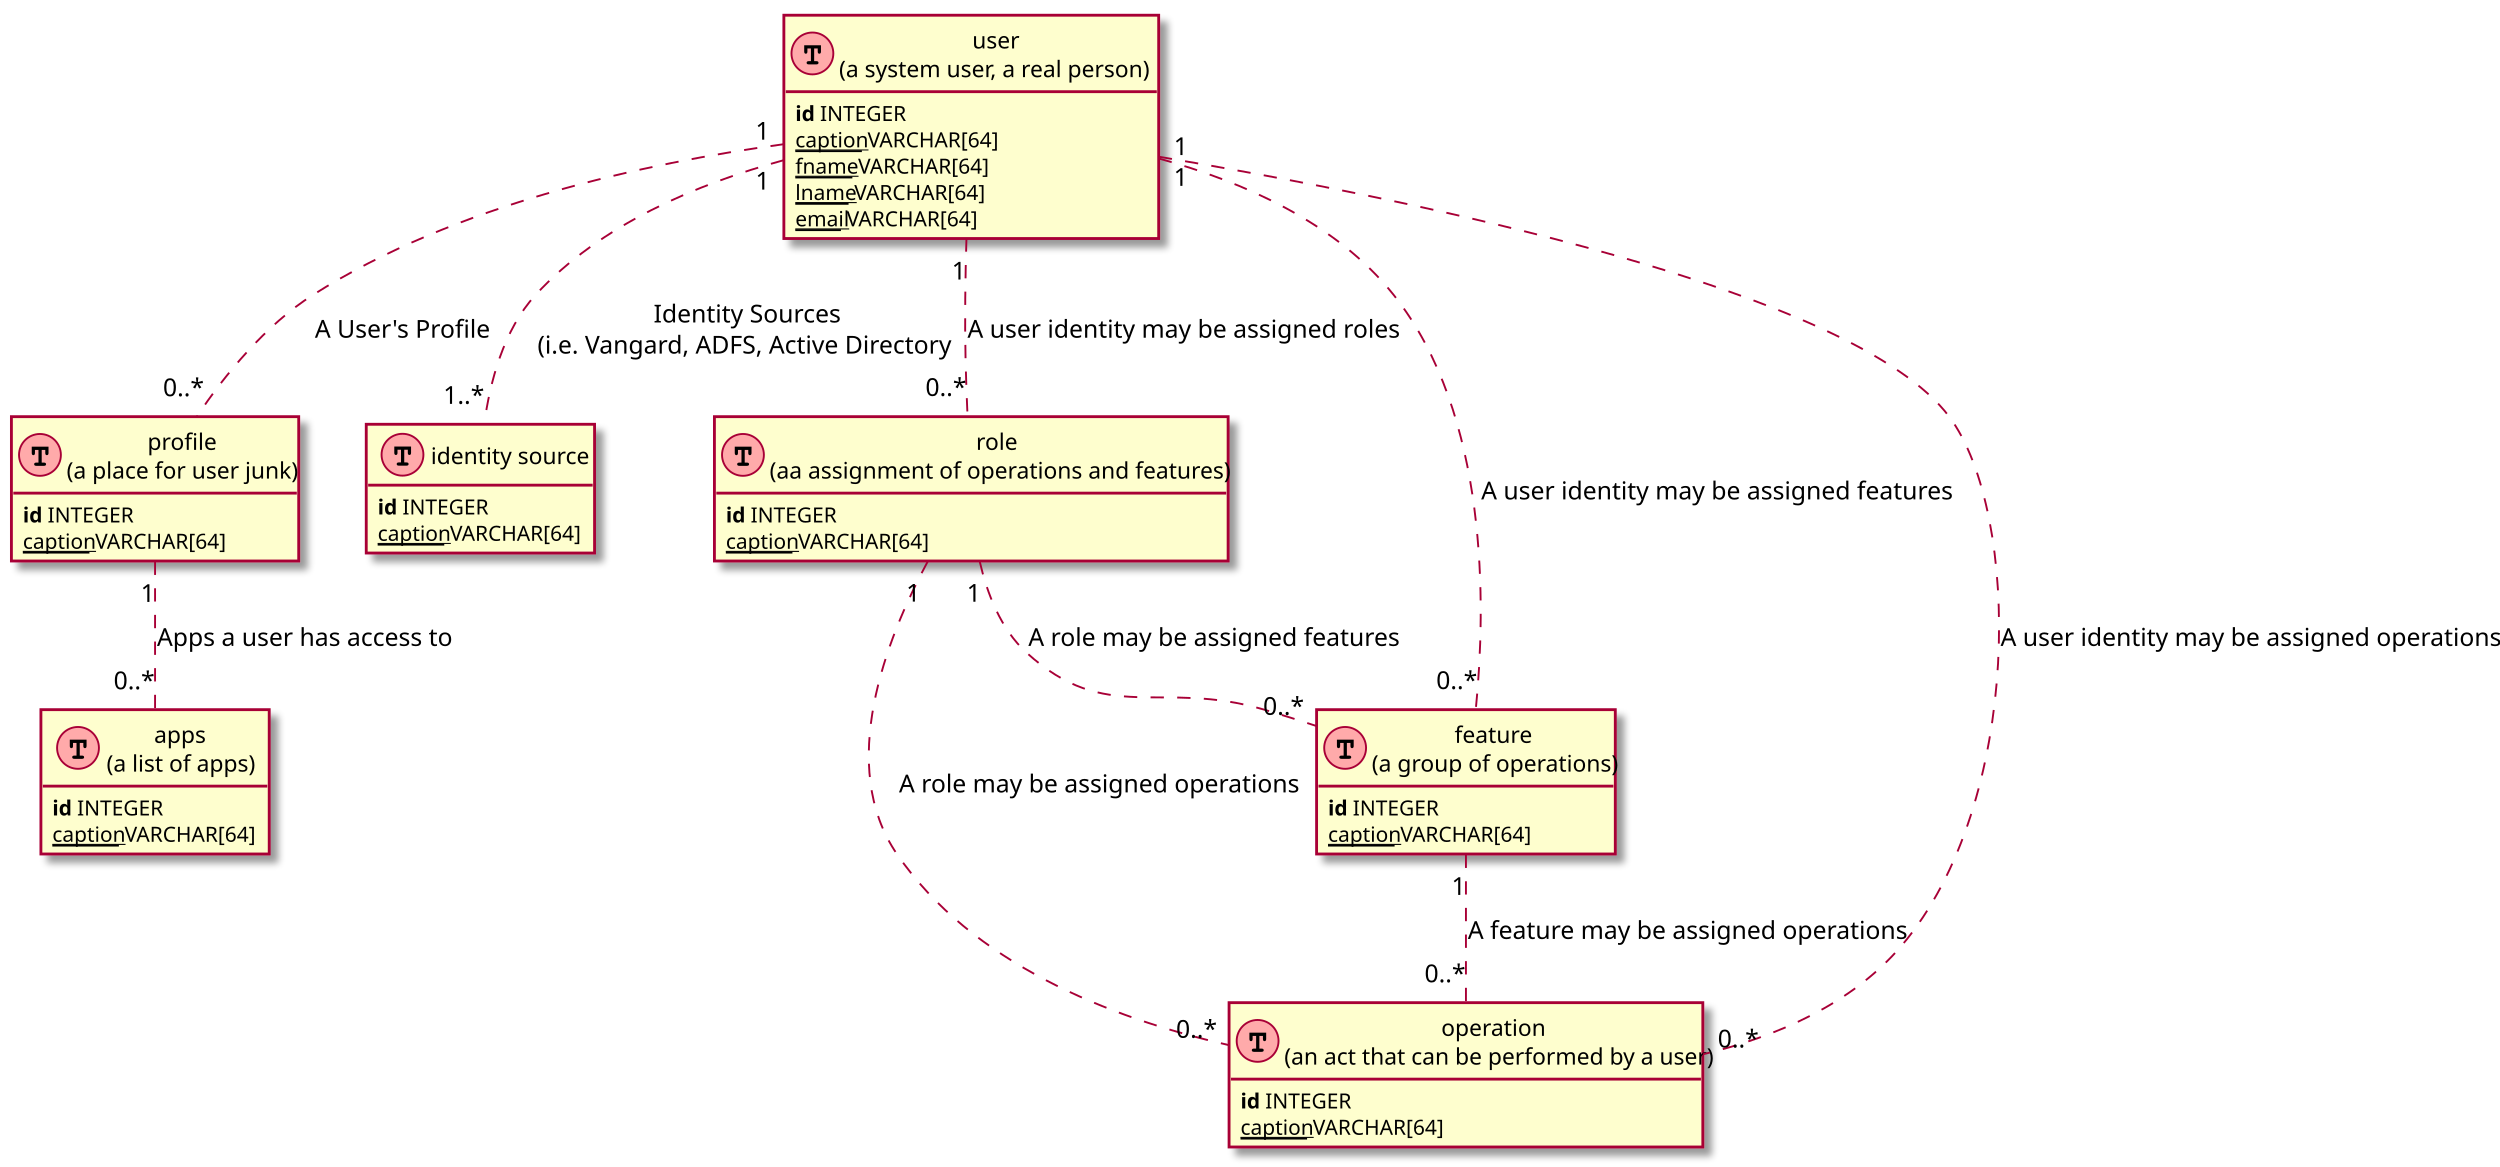
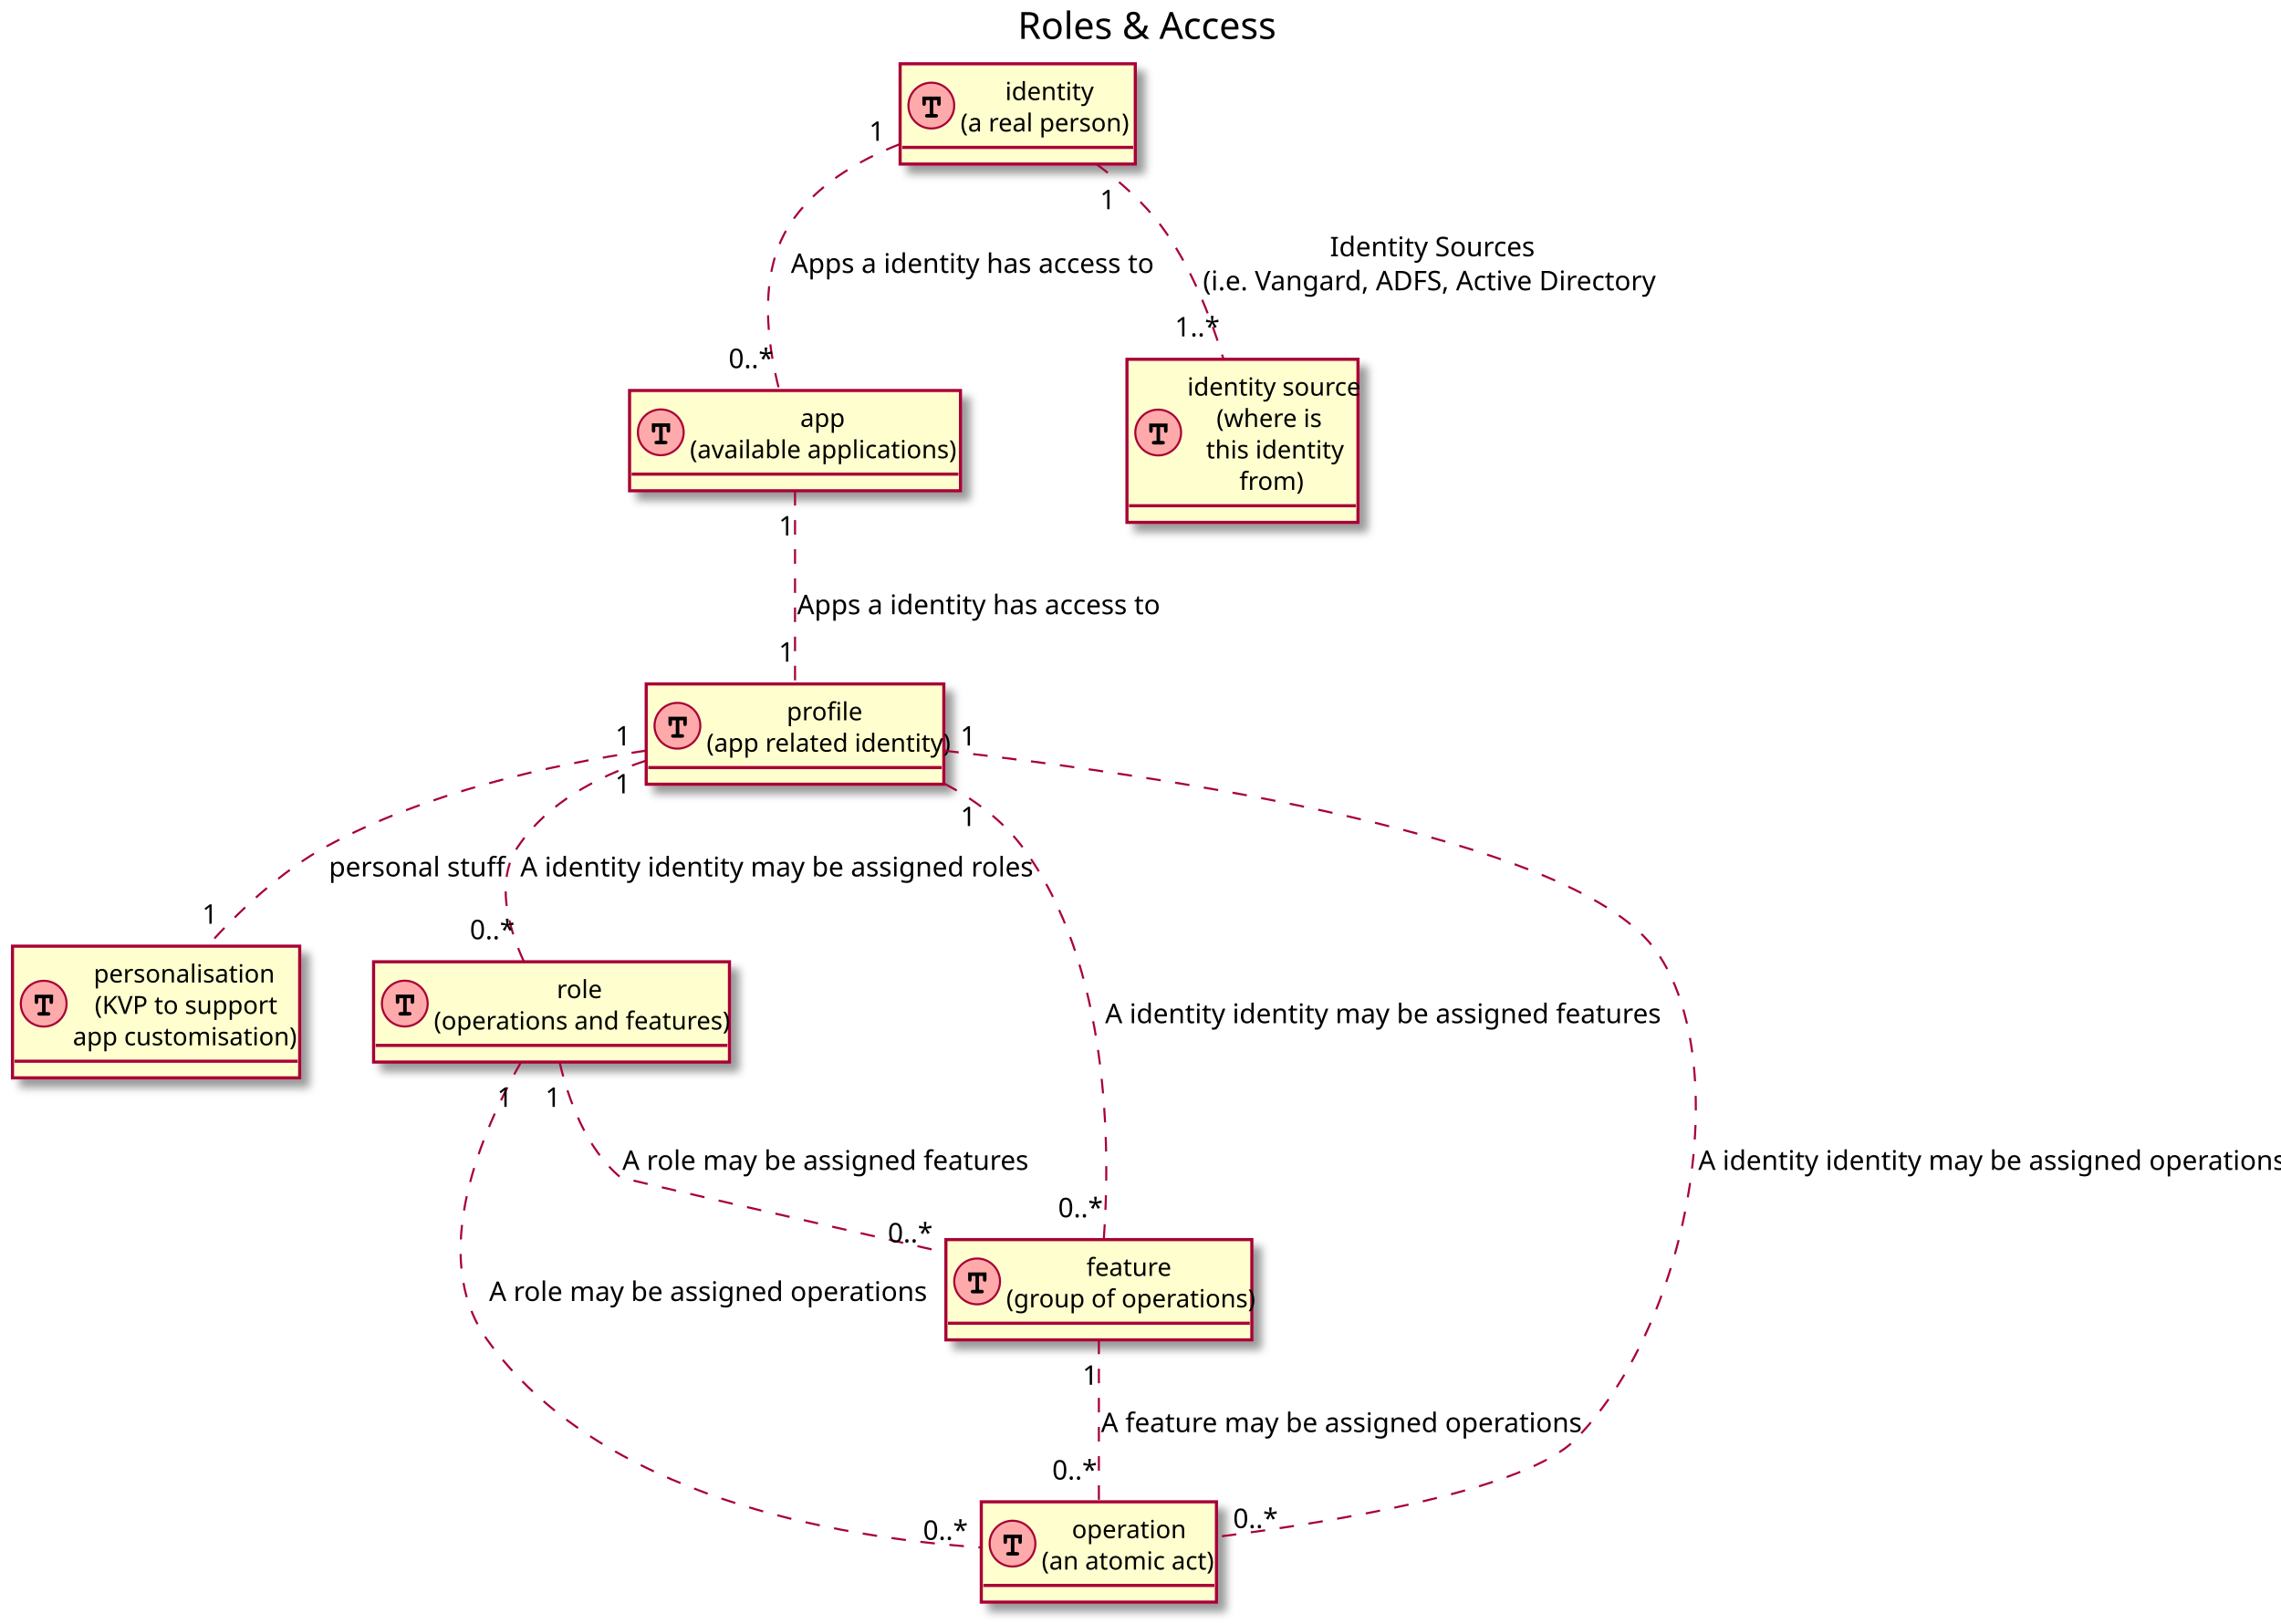
- <svg xmlns="http://www.w3.org/2000/svg" contentScriptType="application/ecmascript" contentStyleType="text/css" height="613px" preserveAspectRatio="none" style="width:1314px;height:613px;" version="1.1" viewBox="0 0 1314 613" width="1314px" zoomAndPan="magnify">
+ <svg xmlns="http://www.w3.org/2000/svg" contentScriptType="application/ecmascript" contentStyleType="text/css" height="780px" preserveAspectRatio="none" style="width:1096px;height:780px;" version="1.1" viewBox="0 0 1096 780" width="1096px" zoomAndPan="magnify">
  <defs>
-     <filter height="300%" id="f8181g8wan9su" width="300%" x="-1" y="-1">
+     <filter height="300%" id="fggbo2n33gu2f" width="300%" x="-1" y="-1">
      <feGaussianBlur result="blurOut" stdDeviation="2.0" />
      <feColorMatrix in="blurOut" result="blurOut2" type="matrix" values="0 0 0 0 0 0 0 0 0 0 0 0 0 0 0 0 0 0 .4 0" />
      <feOffset dx="4.0" dy="4.0" in="blurOut2" result="blurOut3" />
      <feBlend in="SourceGraphic" in2="blurOut3" mode="normal" />
    </filter>
  </defs>
  <g>
-     <rect fill="#FEFECE" filter="url(#f8181g8wan9su)" height="117.367" id="user" style="stroke: #A80036; stroke-width: 1.5;" width="197" x="412" y="8" />
-     <ellipse cx="427" cy="28.094" fill="#FFAAAA" rx="11" ry="11" style="stroke: #A80036; stroke-width: 1.0;" />
-     <path d="M427.922,25.484 L427.922,32.141 L429.078,32.141 Q429.688,32.141 429.945,32.375 Q430.203,32.609 430.203,33 Q430.203,33.375 429.945,33.609 Q429.688,33.844 429.078,33.844 L425.094,33.844 Q424.469,33.844 424.211,33.609 Q423.953,33.375 423.953,32.984 Q423.953,32.609 424.211,32.375 Q424.469,32.141 425.094,32.141 L426.219,32.141 L426.219,25.484 L424.375,25.484 L424.375,27.094 Q424.375,27.703 424.141,27.969 Q423.906,28.234 423.531,28.234 Q423.156,28.234 422.922,27.969 Q422.688,27.703 422.688,27.094 L422.688,23.781 L431.5,23.781 L431.5,27.094 Q431.5,27.703 431.258,27.969 Q431.016,28.234 430.641,28.234 Q430.266,28.234 430.031,27.969 Q429.797,27.703 429.797,27.094 L429.797,25.484 L427.922,25.484 Z " />
-     <text fill="#000000" font-family="sans-serif" font-size="12" lengthAdjust="spacingAndGlyphs" textLength="25" x="511" y="25.457">user</text>
-     <text fill="#000000" font-family="sans-serif" font-size="12" lengthAdjust="spacingAndGlyphs" textLength="165" x="441" y="40.551">(a system user, a real person)</text>
-     <line style="stroke: #A80036; stroke-width: 1.5;" x1="413" x2="608" y1="48.188" y2="48.188" />
-     <text fill="#000000" font-family="sans-serif" font-size="11" font-weight="bold" lengthAdjust="spacingAndGlyphs" textLength="10" x="418" y="63.606">id</text>
-     <text fill="#000000" font-family="sans-serif" font-size="11" lengthAdjust="spacingAndGlyphs" textLength="42" x="431" y="63.606">INTEGER</text>
-     <text fill="#000000" font-family="sans-serif" font-size="11" lengthAdjust="spacingAndGlyphs" text-decoration="underline" textLength="35" x="418" y="77.442">caption</text>
-     <line style="stroke: #000000; stroke-width: 1.0;" x1="418" x2="453" y1="79.442" y2="79.442" />
-     <text fill="#000000" font-family="sans-serif" font-size="11" lengthAdjust="spacingAndGlyphs" textLength="70" x="456" y="77.442">VARCHAR[64]</text>
-     <text fill="#000000" font-family="sans-serif" font-size="11" lengthAdjust="spacingAndGlyphs" text-decoration="underline" textLength="30" x="418" y="91.278">fname</text>
-     <line style="stroke: #000000; stroke-width: 1.0;" x1="418" x2="448" y1="93.278" y2="93.278" />
-     <text fill="#000000" font-family="sans-serif" font-size="11" lengthAdjust="spacingAndGlyphs" textLength="70" x="451" y="91.278">VARCHAR[64]</text>
-     <text fill="#000000" font-family="sans-serif" font-size="11" lengthAdjust="spacingAndGlyphs" text-decoration="underline" textLength="28" x="418" y="105.114">lname</text>
-     <line style="stroke: #000000; stroke-width: 1.0;" x1="418" x2="446" y1="107.114" y2="107.114" />
-     <text fill="#000000" font-family="sans-serif" font-size="11" lengthAdjust="spacingAndGlyphs" textLength="70" x="449" y="105.114">VARCHAR[64]</text>
-     <text fill="#000000" font-family="sans-serif" font-size="11" lengthAdjust="spacingAndGlyphs" text-decoration="underline" textLength="24" x="418" y="118.95">email</text>
-     <line style="stroke: #000000; stroke-width: 1.0;" x1="418" x2="442" y1="120.95" y2="120.95" />
-     <text fill="#000000" font-family="sans-serif" font-size="11" lengthAdjust="spacingAndGlyphs" textLength="70" x="445" y="118.95">VARCHAR[64]</text>
-     <rect fill="#FEFECE" filter="url(#f8181g8wan9su)" height="75.859" id="profile" style="stroke: #A80036; stroke-width: 1.5;" width="151" x="6" y="219" />
-     <ellipse cx="21" cy="239.094" fill="#FFAAAA" rx="11" ry="11" style="stroke: #A80036; stroke-width: 1.0;" />
-     <path d="M21.922,236.484 L21.922,243.141 L23.078,243.141 Q23.688,243.141 23.945,243.375 Q24.203,243.609 24.203,244 Q24.203,244.375 23.945,244.609 Q23.688,244.844 23.078,244.844 L19.094,244.844 Q18.469,244.844 18.211,244.609 Q17.953,244.375 17.953,243.984 Q17.953,243.609 18.211,243.375 Q18.469,243.141 19.094,243.141 L20.219,243.141 L20.219,236.484 L18.375,236.484 L18.375,238.094 Q18.375,238.703 18.141,238.969 Q17.906,239.234 17.531,239.234 Q17.156,239.234 16.922,238.969 Q16.688,238.703 16.688,238.094 L16.688,234.781 L25.5,234.781 L25.5,238.094 Q25.5,238.703 25.258,238.969 Q25.016,239.234 24.641,239.234 Q24.266,239.234 24.031,238.969 Q23.797,238.703 23.797,238.094 L23.797,236.484 L21.922,236.484 Z " />
-     <text fill="#000000" font-family="sans-serif" font-size="12" lengthAdjust="spacingAndGlyphs" textLength="34" x="77.5" y="236.457">profile</text>
-     <text fill="#000000" font-family="sans-serif" font-size="12" lengthAdjust="spacingAndGlyphs" textLength="119" x="35" y="251.551">(a place for user junk)</text>
-     <line style="stroke: #A80036; stroke-width: 1.5;" x1="7" x2="156" y1="259.188" y2="259.188" />
-     <text fill="#000000" font-family="sans-serif" font-size="11" font-weight="bold" lengthAdjust="spacingAndGlyphs" textLength="10" x="12" y="274.606">id</text>
-     <text fill="#000000" font-family="sans-serif" font-size="11" lengthAdjust="spacingAndGlyphs" textLength="42" x="25" y="274.606">INTEGER</text>
-     <text fill="#000000" font-family="sans-serif" font-size="11" lengthAdjust="spacingAndGlyphs" text-decoration="underline" textLength="35" x="12" y="288.442">caption</text>
-     <line style="stroke: #000000; stroke-width: 1.0;" x1="12" x2="47" y1="290.442" y2="290.442" />
-     <text fill="#000000" font-family="sans-serif" font-size="11" lengthAdjust="spacingAndGlyphs" textLength="70" x="50" y="288.442">VARCHAR[64]</text>
-     <rect fill="#FEFECE" filter="url(#f8181g8wan9su)" height="75.859" id="apps" style="stroke: #A80036; stroke-width: 1.5;" width="120" x="21.5" y="373" />
-     <ellipse cx="41" cy="393.094" fill="#FFAAAA" rx="11" ry="11" style="stroke: #A80036; stroke-width: 1.0;" />
-     <path d="M41.922,390.484 L41.922,397.141 L43.078,397.141 Q43.688,397.141 43.945,397.375 Q44.203,397.609 44.203,398 Q44.203,398.375 43.945,398.609 Q43.688,398.844 43.078,398.844 L39.094,398.844 Q38.469,398.844 38.211,398.609 Q37.953,398.375 37.953,397.984 Q37.953,397.609 38.211,397.375 Q38.469,397.141 39.094,397.141 L40.219,397.141 L40.219,390.484 L38.375,390.484 L38.375,392.094 Q38.375,392.703 38.141,392.969 Q37.906,393.234 37.531,393.234 Q37.156,393.234 36.922,392.969 Q36.688,392.703 36.688,392.094 L36.688,388.781 L45.5,388.781 L45.5,392.094 Q45.5,392.703 45.258,392.969 Q45.016,393.234 44.641,393.234 Q44.266,393.234 44.031,392.969 Q43.797,392.703 43.797,392.094 L43.797,390.484 L41.922,390.484 Z " />
-     <text fill="#000000" font-family="sans-serif" font-size="12" lengthAdjust="spacingAndGlyphs" textLength="28" x="81" y="390.457">apps</text>
-     <text fill="#000000" font-family="sans-serif" font-size="12" lengthAdjust="spacingAndGlyphs" textLength="78" x="56" y="405.551">(a list of apps)</text>
-     <line style="stroke: #A80036; stroke-width: 1.5;" x1="22.5" x2="140.5" y1="413.188" y2="413.188" />
-     <text fill="#000000" font-family="sans-serif" font-size="11" font-weight="bold" lengthAdjust="spacingAndGlyphs" textLength="10" x="27.5" y="428.606">id</text>
-     <text fill="#000000" font-family="sans-serif" font-size="11" lengthAdjust="spacingAndGlyphs" textLength="42" x="40.5" y="428.606">INTEGER</text>
-     <text fill="#000000" font-family="sans-serif" font-size="11" lengthAdjust="spacingAndGlyphs" text-decoration="underline" textLength="35" x="27.5" y="442.442">caption</text>
-     <line style="stroke: #000000; stroke-width: 1.0;" x1="27.5" x2="62.5" y1="444.442" y2="444.442" />
-     <text fill="#000000" font-family="sans-serif" font-size="11" lengthAdjust="spacingAndGlyphs" textLength="70" x="65.5" y="442.442">VARCHAR[64]</text>
-     <rect fill="#FEFECE" filter="url(#f8181g8wan9su)" height="67.672" id="id_source" style="stroke: #A80036; stroke-width: 1.5;" width="120" x="192.5" y="223" />
-     <ellipse cx="211.55" cy="239" fill="#FFAAAA" rx="11" ry="11" style="stroke: #A80036; stroke-width: 1.0;" />
-     <path d="M212.472,236.391 L212.472,243.047 L213.628,243.047 Q214.238,243.047 214.495,243.281 Q214.753,243.516 214.753,243.906 Q214.753,244.281 214.495,244.516 Q214.238,244.75 213.628,244.75 L209.644,244.75 Q209.019,244.75 208.761,244.516 Q208.503,244.281 208.503,243.891 Q208.503,243.516 208.761,243.281 Q209.019,243.047 209.644,243.047 L210.769,243.047 L210.769,236.391 L208.925,236.391 L208.925,238 Q208.925,238.609 208.691,238.875 Q208.456,239.141 208.081,239.141 Q207.706,239.141 207.472,238.875 Q207.238,238.609 207.238,238 L207.238,234.688 L216.05,234.688 L216.05,238 Q216.05,238.609 215.808,238.875 Q215.566,239.141 215.191,239.141 Q214.816,239.141 214.581,238.875 Q214.347,238.609 214.347,238 L214.347,236.391 L212.472,236.391 Z " />
-     <text fill="#000000" font-family="sans-serif" font-size="12" lengthAdjust="spacingAndGlyphs" textLength="79" x="226.45" y="243.91">identity source</text>
-     <line style="stroke: #A80036; stroke-width: 1.5;" x1="193.5" x2="311.5" y1="255" y2="255" />
-     <text fill="#000000" font-family="sans-serif" font-size="11" font-weight="bold" lengthAdjust="spacingAndGlyphs" textLength="10" x="198.5" y="270.419">id</text>
-     <text fill="#000000" font-family="sans-serif" font-size="11" lengthAdjust="spacingAndGlyphs" textLength="42" x="211.5" y="270.419">INTEGER</text>
-     <text fill="#000000" font-family="sans-serif" font-size="11" lengthAdjust="spacingAndGlyphs" text-decoration="underline" textLength="35" x="198.5" y="284.255">caption</text>
-     <line style="stroke: #000000; stroke-width: 1.0;" x1="198.5" x2="233.5" y1="286.255" y2="286.255" />
-     <text fill="#000000" font-family="sans-serif" font-size="11" lengthAdjust="spacingAndGlyphs" textLength="70" x="236.5" y="284.255">VARCHAR[64]</text>
-     <rect fill="#FEFECE" filter="url(#f8181g8wan9su)" height="75.859" id="role" style="stroke: #A80036; stroke-width: 1.5;" width="270" x="375.5" y="219" />
-     <ellipse cx="390.5" cy="239.094" fill="#FFAAAA" rx="11" ry="11" style="stroke: #A80036; stroke-width: 1.0;" />
-     <path d="M391.422,236.484 L391.422,243.141 L392.578,243.141 Q393.188,243.141 393.445,243.375 Q393.703,243.609 393.703,244 Q393.703,244.375 393.445,244.609 Q393.188,244.844 392.578,244.844 L388.594,244.844 Q387.969,244.844 387.711,244.609 Q387.453,244.375 387.453,243.984 Q387.453,243.609 387.711,243.375 Q387.969,243.141 388.594,243.141 L389.719,243.141 L389.719,236.484 L387.875,236.484 L387.875,238.094 Q387.875,238.703 387.641,238.969 Q387.406,239.234 387.031,239.234 Q386.656,239.234 386.422,238.969 Q386.188,238.703 386.188,238.094 L386.188,234.781 L395,234.781 L395,238.094 Q395,238.703 394.758,238.969 Q394.516,239.234 394.141,239.234 Q393.766,239.234 393.531,238.969 Q393.297,238.703 393.297,238.094 L393.297,236.484 L391.422,236.484 Z " />
-     <text fill="#000000" font-family="sans-serif" font-size="12" lengthAdjust="spacingAndGlyphs" textLength="21" x="513" y="236.457">role</text>
-     <text fill="#000000" font-family="sans-serif" font-size="12" lengthAdjust="spacingAndGlyphs" textLength="238" x="404.5" y="251.551">(aa assignment of operations and features)</text>
-     <line style="stroke: #A80036; stroke-width: 1.5;" x1="376.5" x2="644.5" y1="259.188" y2="259.188" />
-     <text fill="#000000" font-family="sans-serif" font-size="11" font-weight="bold" lengthAdjust="spacingAndGlyphs" textLength="10" x="381.5" y="274.606">id</text>
-     <text fill="#000000" font-family="sans-serif" font-size="11" lengthAdjust="spacingAndGlyphs" textLength="42" x="394.5" y="274.606">INTEGER</text>
-     <text fill="#000000" font-family="sans-serif" font-size="11" lengthAdjust="spacingAndGlyphs" text-decoration="underline" textLength="35" x="381.5" y="288.442">caption</text>
-     <line style="stroke: #000000; stroke-width: 1.0;" x1="381.5" x2="416.5" y1="290.442" y2="290.442" />
-     <text fill="#000000" font-family="sans-serif" font-size="11" lengthAdjust="spacingAndGlyphs" textLength="70" x="419.5" y="288.442">VARCHAR[64]</text>
-     <rect fill="#FEFECE" filter="url(#f8181g8wan9su)" height="75.859" id="feature" style="stroke: #A80036; stroke-width: 1.5;" width="157" x="692" y="373" />
-     <ellipse cx="707" cy="393.094" fill="#FFAAAA" rx="11" ry="11" style="stroke: #A80036; stroke-width: 1.0;" />
-     <path d="M707.922,390.484 L707.922,397.141 L709.078,397.141 Q709.688,397.141 709.945,397.375 Q710.203,397.609 710.203,398 Q710.203,398.375 709.945,398.609 Q709.688,398.844 709.078,398.844 L705.094,398.844 Q704.469,398.844 704.211,398.609 Q703.953,398.375 703.953,397.984 Q703.953,397.609 704.211,397.375 Q704.469,397.141 705.094,397.141 L706.219,397.141 L706.219,390.484 L704.375,390.484 L704.375,392.094 Q704.375,392.703 704.141,392.969 Q703.906,393.234 703.531,393.234 Q703.156,393.234 702.922,392.969 Q702.688,392.703 702.688,392.094 L702.688,388.781 L711.5,388.781 L711.5,392.094 Q711.5,392.703 711.258,392.969 Q711.016,393.234 710.641,393.234 Q710.266,393.234 710.031,392.969 Q709.797,392.703 709.797,392.094 L709.797,390.484 L707.922,390.484 Z " />
-     <text fill="#000000" font-family="sans-serif" font-size="12" lengthAdjust="spacingAndGlyphs" textLength="38" x="764.5" y="390.457">feature</text>
-     <text fill="#000000" font-family="sans-serif" font-size="12" lengthAdjust="spacingAndGlyphs" textLength="125" x="721" y="405.551">(a group of operations)</text>
-     <line style="stroke: #A80036; stroke-width: 1.5;" x1="693" x2="848" y1="413.188" y2="413.188" />
-     <text fill="#000000" font-family="sans-serif" font-size="11" font-weight="bold" lengthAdjust="spacingAndGlyphs" textLength="10" x="698" y="428.606">id</text>
-     <text fill="#000000" font-family="sans-serif" font-size="11" lengthAdjust="spacingAndGlyphs" textLength="42" x="711" y="428.606">INTEGER</text>
-     <text fill="#000000" font-family="sans-serif" font-size="11" lengthAdjust="spacingAndGlyphs" text-decoration="underline" textLength="35" x="698" y="442.442">caption</text>
-     <line style="stroke: #000000; stroke-width: 1.0;" x1="698" x2="733" y1="444.442" y2="444.442" />
-     <text fill="#000000" font-family="sans-serif" font-size="11" lengthAdjust="spacingAndGlyphs" textLength="70" x="736" y="442.442">VARCHAR[64]</text>
-     <rect fill="#FEFECE" filter="url(#f8181g8wan9su)" height="75.859" id="operation" style="stroke: #A80036; stroke-width: 1.5;" width="249" x="646" y="527" />
-     <ellipse cx="661" cy="547.094" fill="#FFAAAA" rx="11" ry="11" style="stroke: #A80036; stroke-width: 1.0;" />
-     <path d="M661.922,544.484 L661.922,551.141 L663.078,551.141 Q663.688,551.141 663.945,551.375 Q664.203,551.609 664.203,552 Q664.203,552.375 663.945,552.609 Q663.688,552.844 663.078,552.844 L659.094,552.844 Q658.469,552.844 658.211,552.609 Q657.953,552.375 657.953,551.984 Q657.953,551.609 658.211,551.375 Q658.469,551.141 659.094,551.141 L660.219,551.141 L660.219,544.484 L658.375,544.484 L658.375,546.094 Q658.375,546.703 658.141,546.969 Q657.906,547.234 657.531,547.234 Q657.156,547.234 656.922,546.969 Q656.688,546.703 656.688,546.094 L656.688,542.781 L665.5,542.781 L665.5,546.094 Q665.5,546.703 665.258,546.969 Q665.016,547.234 664.641,547.234 Q664.266,547.234 664.031,546.969 Q663.797,546.703 663.797,546.094 L663.797,544.484 L661.922,544.484 Z " />
-     <text fill="#000000" font-family="sans-serif" font-size="12" lengthAdjust="spacingAndGlyphs" textLength="52" x="757.5" y="544.457">operation</text>
-     <text fill="#000000" font-family="sans-serif" font-size="12" lengthAdjust="spacingAndGlyphs" textLength="217" x="675" y="559.551">(an act that can be performed by a user)</text>
-     <line style="stroke: #A80036; stroke-width: 1.5;" x1="647" x2="894" y1="567.188" y2="567.188" />
-     <text fill="#000000" font-family="sans-serif" font-size="11" font-weight="bold" lengthAdjust="spacingAndGlyphs" textLength="10" x="652" y="582.606">id</text>
-     <text fill="#000000" font-family="sans-serif" font-size="11" lengthAdjust="spacingAndGlyphs" textLength="42" x="665" y="582.606">INTEGER</text>
-     <text fill="#000000" font-family="sans-serif" font-size="11" lengthAdjust="spacingAndGlyphs" text-decoration="underline" textLength="35" x="652" y="596.442">caption</text>
-     <line style="stroke: #000000; stroke-width: 1.0;" x1="652" x2="687" y1="598.442" y2="598.442" />
-     <text fill="#000000" font-family="sans-serif" font-size="11" lengthAdjust="spacingAndGlyphs" textLength="70" x="690" y="596.442">VARCHAR[64]</text>
-     <path d="M411.887,75.8 C338.859,85.721 239.45,107.454 164.5,155 C139.394,170.926 118.248,197.001 103.584,218.667 " fill="none" id="user-profile" style="stroke: #A80036; stroke-width: 1.0; stroke-dasharray: 7.0,7.0;" />
-     <text fill="#000000" font-family="sans-serif" font-size="13" lengthAdjust="spacingAndGlyphs" textLength="89" x="165.5" y="177.495">A User's Profile</text>
-     <text fill="#000000" font-family="sans-serif" font-size="13" lengthAdjust="spacingAndGlyphs" textLength="7" x="397.069" y="73.394">1</text>
-     <text fill="#000000" font-family="sans-serif" font-size="13" lengthAdjust="spacingAndGlyphs" textLength="20" x="85.661" y="208.241">0..*</text>
-     <path d="M81.5,295.183 C81.5,318.826 81.5,349.318 81.5,372.937 " fill="none" id="profile-apps" style="stroke: #A80036; stroke-width: 1.0; stroke-dasharray: 7.0,7.0;" />
-     <text fill="#000000" font-family="sans-serif" font-size="13" lengthAdjust="spacingAndGlyphs" textLength="156" x="82.5" y="339.495">Apps a user has access to</text>
-     <text fill="#000000" font-family="sans-serif" font-size="13" lengthAdjust="spacingAndGlyphs" textLength="7" x="73.92" y="316.368">1</text>
-     <text fill="#000000" font-family="sans-serif" font-size="13" lengthAdjust="spacingAndGlyphs" textLength="20" x="59.719" y="362.271">0..*</text>
-     <path d="M411.929,84.195 C366.554,96.616 315.392,118.084 281.5,155 C264.597,173.411 257.48,201.042 254.516,222.752 " fill="none" id="user-id_source" style="stroke: #A80036; stroke-width: 1.0; stroke-dasharray: 7.0,7.0;" />
-     <text fill="#000000" font-family="sans-serif" font-size="13" lengthAdjust="spacingAndGlyphs" textLength="94" x="343.5" y="169.495">Identity Sources</text>
-     <text fill="#000000" font-family="sans-serif" font-size="13" lengthAdjust="spacingAndGlyphs" textLength="216" x="282.5" y="185.847">(i.e. Vangard, ADFS, Active Directory</text>
-     <text fill="#000000" font-family="sans-serif" font-size="13" lengthAdjust="spacingAndGlyphs" textLength="7" x="397.114" y="99.657">1</text>
-     <text fill="#000000" font-family="sans-serif" font-size="13" lengthAdjust="spacingAndGlyphs" textLength="20" x="232.994" y="212.258">1..*</text>
-     <path d="M507.963,125.285 C507.372,145.445 507.035,168.222 507.5,189 C507.716,198.662 508.108,209.101 508.538,218.799 " fill="none" id="user-role" style="stroke: #A80036; stroke-width: 1.0; stroke-dasharray: 7.0,7.0;" />
-     <text fill="#000000" font-family="sans-serif" font-size="13" lengthAdjust="spacingAndGlyphs" textLength="219" x="508.5" y="177.495">A user identity may be assigned roles</text>
-     <text fill="#000000" font-family="sans-serif" font-size="13" lengthAdjust="spacingAndGlyphs" textLength="7" x="500.227" y="146.919">1</text>
-     <text fill="#000000" font-family="sans-serif" font-size="13" lengthAdjust="spacingAndGlyphs" textLength="20" x="486.407" y="208.108">0..*</text>
-     <path d="M609.097,83.318 C653.376,95.52 702.339,117.058 732.5,155 C782.635,218.068 781.054,318.515 775.697,372.597 " fill="none" id="user-feature" style="stroke: #A80036; stroke-width: 1.0; stroke-dasharray: 7.0,7.0;" />
-     <text fill="#000000" font-family="sans-serif" font-size="13" lengthAdjust="spacingAndGlyphs" textLength="237" x="778.5" y="262.495">A user identity may be assigned features</text>
-     <text fill="#000000" font-family="sans-serif" font-size="13" lengthAdjust="spacingAndGlyphs" textLength="7" x="616.914" y="81.488">1</text>
-     <text fill="#000000" font-family="sans-serif" font-size="13" lengthAdjust="spacingAndGlyphs" textLength="20" x="754.871" y="362.159">0..*</text>
-     <path d="M609.062,82.37 C743.852,104.95 974.706,152.412 1024.5,219 C1062.37,269.638 1063.43,421.81 999.5,497 C973.338,527.769 933.887,544.819 895.064,554.138 " fill="none" id="user-operation" style="stroke: #A80036; stroke-width: 1.0; stroke-dasharray: 7.0,7.0;" />
-     <text fill="#000000" font-family="sans-serif" font-size="13" lengthAdjust="spacingAndGlyphs" textLength="251" x="1051.5" y="339.495">A user identity may be assigned operations</text>
-     <text fill="#000000" font-family="sans-serif" font-size="13" lengthAdjust="spacingAndGlyphs" textLength="7" x="616.876" y="97.692">1</text>
-     <text fill="#000000" font-family="sans-serif" font-size="13" lengthAdjust="spacingAndGlyphs" textLength="20" x="902.843" y="550.557">0..*</text>
-     <path d="M514.936,295.1 C518.797,311.905 526.013,330.716 539.5,343 C581.738,381.472 609.683,356.899 664.5,373 C673.383,375.609 682.619,378.524 691.771,381.541 " fill="none" id="role-feature" style="stroke: #A80036; stroke-width: 1.0; stroke-dasharray: 7.0,7.0;" />
-     <text fill="#000000" font-family="sans-serif" font-size="13" lengthAdjust="spacingAndGlyphs" textLength="187" x="540.5" y="339.495">A role may be assigned features</text>
-     <text fill="#000000" font-family="sans-serif" font-size="13" lengthAdjust="spacingAndGlyphs" textLength="7" x="508.091" y="316.271">1</text>
-     <text fill="#000000" font-family="sans-serif" font-size="13" lengthAdjust="spacingAndGlyphs" textLength="20" x="663.869" y="375.722">0..*</text>
-     <path d="M487.635,295.051 C465.535,336.128 439.694,402.689 471.5,449 C510.701,506.078 582.491,534.838 645.9,549.324 " fill="none" id="role-operation" style="stroke: #A80036; stroke-width: 1.0; stroke-dasharray: 7.0,7.0;" />
-     <text fill="#000000" font-family="sans-serif" font-size="13" lengthAdjust="spacingAndGlyphs" textLength="201" x="472.5" y="416.495">A role may be assigned operations</text>
-     <text fill="#000000" font-family="sans-serif" font-size="13" lengthAdjust="spacingAndGlyphs" textLength="7" x="476.268" y="316.214">1</text>
-     <text fill="#000000" font-family="sans-serif" font-size="13" lengthAdjust="spacingAndGlyphs" textLength="20" x="618.118" y="545.464">0..*</text>
-     <path d="M770.5,449.183 C770.5,472.826 770.5,503.318 770.5,526.937 " fill="none" id="feature-operation" style="stroke: #A80036; stroke-width: 1.0; stroke-dasharray: 7.0,7.0;" />
-     <text fill="#000000" font-family="sans-serif" font-size="13" lengthAdjust="spacingAndGlyphs" textLength="219" x="771.5" y="493.495">A feature may be assigned operations</text>
-     <text fill="#000000" font-family="sans-serif" font-size="13" lengthAdjust="spacingAndGlyphs" textLength="7" x="762.92" y="470.368">1</text>
-     <text fill="#000000" font-family="sans-serif" font-size="13" lengthAdjust="spacingAndGlyphs" textLength="20" x="748.719" y="516.271">0..*</text>
+     <text fill="#000000" font-family="sans-serif" font-size="18" lengthAdjust="spacingAndGlyphs" textLength="125" x="489" y="18.686">Roles &amp; Access</text>
+     <rect fill="#FEFECE" filter="url(#fggbo2n33gu2f)" height="48.188" id="identity" style="stroke: #A80036; stroke-width: 1.5;" width="113" x="432.5" y="30.641" />
+     <ellipse cx="447.5" cy="50.734" fill="#FFAAAA" rx="11" ry="11" style="stroke: #A80036; stroke-width: 1.0;" />
+     <path d="M448.422,48.125 L448.422,54.781 L449.578,54.781 Q450.188,54.781 450.445,55.016 Q450.703,55.25 450.703,55.641 Q450.703,56.016 450.445,56.25 Q450.188,56.484 449.578,56.484 L445.594,56.484 Q444.969,56.484 444.711,56.25 Q444.453,56.016 444.453,55.625 Q444.453,55.25 444.711,55.016 Q444.969,54.781 445.594,54.781 L446.719,54.781 L446.719,48.125 L444.875,48.125 L444.875,49.734 Q444.875,50.344 444.641,50.609 Q444.406,50.875 444.031,50.875 Q443.656,50.875 443.422,50.609 Q443.188,50.344 443.188,49.734 L443.188,46.422 L452,46.422 L452,49.734 Q452,50.344 451.758,50.609 Q451.516,50.875 451.141,50.875 Q450.766,50.875 450.531,50.609 Q450.297,50.344 450.297,49.734 L450.297,48.125 L448.422,48.125 Z " />
+     <text fill="#000000" font-family="sans-serif" font-size="12" lengthAdjust="spacingAndGlyphs" textLength="38" x="483" y="48.098">identity</text>
+     <text fill="#000000" font-family="sans-serif" font-size="12" lengthAdjust="spacingAndGlyphs" textLength="81" x="461.5" y="63.191">(a real person)</text>
+     <line style="stroke: #A80036; stroke-width: 1.5;" x1="433.5" x2="544.5" y1="70.828" y2="70.828" />
+     <rect fill="#FEFECE" filter="url(#fggbo2n33gu2f)" height="48.188" id="profile" style="stroke: #A80036; stroke-width: 1.5;" width="143" x="310.5" y="328.641" />
+     <ellipse cx="325.5" cy="348.734" fill="#FFAAAA" rx="11" ry="11" style="stroke: #A80036; stroke-width: 1.0;" />
+     <path d="M326.422,346.125 L326.422,352.781 L327.578,352.781 Q328.188,352.781 328.445,353.016 Q328.703,353.25 328.703,353.641 Q328.703,354.016 328.445,354.25 Q328.188,354.484 327.578,354.484 L323.594,354.484 Q322.969,354.484 322.711,354.25 Q322.453,354.016 322.453,353.625 Q322.453,353.25 322.711,353.016 Q322.969,352.781 323.594,352.781 L324.719,352.781 L324.719,346.125 L322.875,346.125 L322.875,347.734 Q322.875,348.344 322.641,348.609 Q322.406,348.875 322.031,348.875 Q321.656,348.875 321.422,348.609 Q321.188,348.344 321.188,347.734 L321.188,344.422 L330,344.422 L330,347.734 Q330,348.344 329.758,348.609 Q329.516,348.875 329.141,348.875 Q328.766,348.875 328.531,348.609 Q328.297,348.344 328.297,347.734 L328.297,346.125 L326.422,346.125 Z " />
+     <text fill="#000000" font-family="sans-serif" font-size="12" lengthAdjust="spacingAndGlyphs" textLength="34" x="378" y="346.098">profile</text>
+     <text fill="#000000" font-family="sans-serif" font-size="12" lengthAdjust="spacingAndGlyphs" textLength="111" x="339.5" y="361.191">(app related identity)</text>
+     <line style="stroke: #A80036; stroke-width: 1.5;" x1="311.5" x2="452.5" y1="368.828" y2="368.828" />
+     <rect fill="#FEFECE" filter="url(#fggbo2n33gu2f)" height="63.281" id="personalisation" style="stroke: #A80036; stroke-width: 1.5;" width="138" x="6" y="454.641" />
+     <ellipse cx="21" cy="482.281" fill="#FFAAAA" rx="11" ry="11" style="stroke: #A80036; stroke-width: 1.0;" />
+     <path d="M21.922,479.672 L21.922,486.328 L23.078,486.328 Q23.688,486.328 23.945,486.562 Q24.203,486.797 24.203,487.188 Q24.203,487.562 23.945,487.797 Q23.688,488.031 23.078,488.031 L19.094,488.031 Q18.469,488.031 18.211,487.797 Q17.953,487.562 17.953,487.172 Q17.953,486.797 18.211,486.562 Q18.469,486.328 19.094,486.328 L20.219,486.328 L20.219,479.672 L18.375,479.672 L18.375,481.281 Q18.375,481.891 18.141,482.156 Q17.906,482.422 17.531,482.422 Q17.156,482.422 16.922,482.156 Q16.688,481.891 16.688,481.281 L16.688,477.969 L25.5,477.969 L25.5,481.281 Q25.5,481.891 25.258,482.156 Q25.016,482.422 24.641,482.422 Q24.266,482.422 24.031,482.156 Q23.797,481.891 23.797,481.281 L23.797,479.672 L21.922,479.672 Z " />
+     <text fill="#000000" font-family="sans-serif" font-size="12" lengthAdjust="spacingAndGlyphs" textLength="86" x="45" y="472.098">personalisation</text>
+     <text fill="#000000" font-family="sans-serif" font-size="12" lengthAdjust="spacingAndGlyphs" textLength="85" x="45.5" y="487.191">(KVP to support</text>
+     <text fill="#000000" font-family="sans-serif" font-size="12" lengthAdjust="spacingAndGlyphs" textLength="106" x="35" y="502.285">app customisation)</text>
+     <line style="stroke: #A80036; stroke-width: 1.5;" x1="7" x2="143" y1="509.922" y2="509.922" />
+     <rect fill="#FEFECE" filter="url(#fggbo2n33gu2f)" height="48.188" id="app" style="stroke: #A80036; stroke-width: 1.5;" width="159" x="302.5" y="187.641" />
+     <ellipse cx="317.5" cy="207.734" fill="#FFAAAA" rx="11" ry="11" style="stroke: #A80036; stroke-width: 1.0;" />
+     <path d="M318.422,205.125 L318.422,211.781 L319.578,211.781 Q320.188,211.781 320.445,212.016 Q320.703,212.25 320.703,212.641 Q320.703,213.016 320.445,213.25 Q320.188,213.484 319.578,213.484 L315.594,213.484 Q314.969,213.484 314.711,213.25 Q314.453,213.016 314.453,212.625 Q314.453,212.25 314.711,212.016 Q314.969,211.781 315.594,211.781 L316.719,211.781 L316.719,205.125 L314.875,205.125 L314.875,206.734 Q314.875,207.344 314.641,207.609 Q314.406,207.875 314.031,207.875 Q313.656,207.875 313.422,207.609 Q313.188,207.344 313.188,206.734 L313.188,203.422 L322,203.422 L322,206.734 Q322,207.344 321.758,207.609 Q321.516,207.875 321.141,207.875 Q320.766,207.875 320.531,207.609 Q320.297,207.344 320.297,206.734 L320.297,205.125 L318.422,205.125 Z " />
+     <text fill="#000000" font-family="sans-serif" font-size="12" lengthAdjust="spacingAndGlyphs" textLength="21" x="384.5" y="205.098">app</text>
+     <text fill="#000000" font-family="sans-serif" font-size="12" lengthAdjust="spacingAndGlyphs" textLength="127" x="331.5" y="220.191">(available applications)</text>
+     <line style="stroke: #A80036; stroke-width: 1.5;" x1="303.5" x2="460.5" y1="227.828" y2="227.828" />
+     <rect fill="#FEFECE" filter="url(#fggbo2n33gu2f)" height="78.375" id="id_source" style="stroke: #A80036; stroke-width: 1.5;" width="111" x="541.5" y="172.641" />
+     <ellipse cx="556.5" cy="207.828" fill="#FFAAAA" rx="11" ry="11" style="stroke: #A80036; stroke-width: 1.0;" />
+     <path d="M557.422,205.219 L557.422,211.875 L558.578,211.875 Q559.188,211.875 559.445,212.109 Q559.703,212.344 559.703,212.734 Q559.703,213.109 559.445,213.344 Q559.188,213.578 558.578,213.578 L554.594,213.578 Q553.969,213.578 553.711,213.344 Q553.453,213.109 553.453,212.719 Q553.453,212.344 553.711,212.109 Q553.969,211.875 554.594,211.875 L555.719,211.875 L555.719,205.219 L553.875,205.219 L553.875,206.828 Q553.875,207.438 553.641,207.703 Q553.406,207.969 553.031,207.969 Q552.656,207.969 552.422,207.703 Q552.188,207.438 552.188,206.828 L552.188,203.516 L561,203.516 L561,206.828 Q561,207.438 560.758,207.703 Q560.516,207.969 560.141,207.969 Q559.766,207.969 559.531,207.703 Q559.297,207.438 559.297,206.828 L559.297,205.219 L557.422,205.219 Z " />
+     <text fill="#000000" font-family="sans-serif" font-size="12" lengthAdjust="spacingAndGlyphs" textLength="79" x="570.5" y="190.098">identity source</text>
+     <text fill="#000000" font-family="sans-serif" font-size="12" lengthAdjust="spacingAndGlyphs" textLength="51" x="584.5" y="205.191">(where is</text>
+     <text fill="#000000" font-family="sans-serif" font-size="12" lengthAdjust="spacingAndGlyphs" textLength="61" x="579.5" y="220.285">this identity</text>
+     <text fill="#000000" font-family="sans-serif" font-size="12" lengthAdjust="spacingAndGlyphs" textLength="29" x="595.5" y="235.379">from)</text>
+     <line style="stroke: #A80036; stroke-width: 1.5;" x1="542.5" x2="651.5" y1="243.016" y2="243.016" />
+     <rect fill="#FEFECE" filter="url(#fggbo2n33gu2f)" height="48.188" id="role" style="stroke: #A80036; stroke-width: 1.5;" width="171" x="179.5" y="462.141" />
+     <ellipse cx="194.5" cy="482.234" fill="#FFAAAA" rx="11" ry="11" style="stroke: #A80036; stroke-width: 1.0;" />
+     <path d="M195.422,479.625 L195.422,486.281 L196.578,486.281 Q197.188,486.281 197.445,486.516 Q197.703,486.75 197.703,487.141 Q197.703,487.516 197.445,487.75 Q197.188,487.984 196.578,487.984 L192.594,487.984 Q191.969,487.984 191.711,487.75 Q191.453,487.516 191.453,487.125 Q191.453,486.75 191.711,486.516 Q191.969,486.281 192.594,486.281 L193.719,486.281 L193.719,479.625 L191.875,479.625 L191.875,481.234 Q191.875,481.844 191.641,482.109 Q191.406,482.375 191.031,482.375 Q190.656,482.375 190.422,482.109 Q190.188,481.844 190.188,481.234 L190.188,477.922 L199,477.922 L199,481.234 Q199,481.844 198.758,482.109 Q198.516,482.375 198.141,482.375 Q197.766,482.375 197.531,482.109 Q197.297,481.844 197.297,481.234 L197.297,479.625 L195.422,479.625 Z " />
+     <text fill="#000000" font-family="sans-serif" font-size="12" lengthAdjust="spacingAndGlyphs" textLength="21" x="267.5" y="479.598">role</text>
+     <text fill="#000000" font-family="sans-serif" font-size="12" lengthAdjust="spacingAndGlyphs" textLength="139" x="208.5" y="494.691">(operations and features)</text>
+     <line style="stroke: #A80036; stroke-width: 1.5;" x1="180.5" x2="349.5" y1="502.328" y2="502.328" />
+     <rect fill="#FEFECE" filter="url(#fggbo2n33gu2f)" height="48.188" id="feature" style="stroke: #A80036; stroke-width: 1.5;" width="147" x="454.5" y="595.641" />
+     <ellipse cx="469.5" cy="615.734" fill="#FFAAAA" rx="11" ry="11" style="stroke: #A80036; stroke-width: 1.0;" />
+     <path d="M470.422,613.125 L470.422,619.781 L471.578,619.781 Q472.188,619.781 472.445,620.016 Q472.703,620.25 472.703,620.641 Q472.703,621.016 472.445,621.25 Q472.188,621.484 471.578,621.484 L467.594,621.484 Q466.969,621.484 466.711,621.25 Q466.453,621.016 466.453,620.625 Q466.453,620.25 466.711,620.016 Q466.969,619.781 467.594,619.781 L468.719,619.781 L468.719,613.125 L466.875,613.125 L466.875,614.734 Q466.875,615.344 466.641,615.609 Q466.406,615.875 466.031,615.875 Q465.656,615.875 465.422,615.609 Q465.188,615.344 465.188,614.734 L465.188,611.422 L474,611.422 L474,614.734 Q474,615.344 473.758,615.609 Q473.516,615.875 473.141,615.875 Q472.766,615.875 472.531,615.609 Q472.297,615.344 472.297,614.734 L472.297,613.125 L470.422,613.125 Z " />
+     <text fill="#000000" font-family="sans-serif" font-size="12" lengthAdjust="spacingAndGlyphs" textLength="38" x="522" y="613.098">feature</text>
+     <text fill="#000000" font-family="sans-serif" font-size="12" lengthAdjust="spacingAndGlyphs" textLength="115" x="483.5" y="628.191">(group of operations)</text>
+     <line style="stroke: #A80036; stroke-width: 1.5;" x1="455.5" x2="600.5" y1="635.828" y2="635.828" />
+     <rect fill="#FEFECE" filter="url(#fggbo2n33gu2f)" height="48.188" id="operation" style="stroke: #A80036; stroke-width: 1.5;" width="113" x="471.5" y="721.641" />
+     <ellipse cx="486.5" cy="741.734" fill="#FFAAAA" rx="11" ry="11" style="stroke: #A80036; stroke-width: 1.0;" />
+     <path d="M487.422,739.125 L487.422,745.781 L488.578,745.781 Q489.188,745.781 489.445,746.016 Q489.703,746.25 489.703,746.641 Q489.703,747.016 489.445,747.25 Q489.188,747.484 488.578,747.484 L484.594,747.484 Q483.969,747.484 483.711,747.25 Q483.453,747.016 483.453,746.625 Q483.453,746.25 483.711,746.016 Q483.969,745.781 484.594,745.781 L485.719,745.781 L485.719,739.125 L483.875,739.125 L483.875,740.734 Q483.875,741.344 483.641,741.609 Q483.406,741.875 483.031,741.875 Q482.656,741.875 482.422,741.609 Q482.188,741.344 482.188,740.734 L482.188,737.422 L491,737.422 L491,740.734 Q491,741.344 490.758,741.609 Q490.516,741.875 490.141,741.875 Q489.766,741.875 489.531,741.609 Q489.297,741.344 489.297,740.734 L489.297,739.125 L487.422,739.125 Z " />
+     <text fill="#000000" font-family="sans-serif" font-size="12" lengthAdjust="spacingAndGlyphs" textLength="52" x="515" y="739.098">operation</text>
+     <text fill="#000000" font-family="sans-serif" font-size="12" lengthAdjust="spacingAndGlyphs" textLength="81" x="500.5" y="754.191">(an atomic act)</text>
+     <line style="stroke: #A80036; stroke-width: 1.5;" x1="472.5" x2="583.5" y1="761.828" y2="761.828" />
+     <path d="M432.271,69.308 C411.867,77.257 390.953,89.614 379,108.641 C364.204,132.193 368.685,165.221 374.363,187.243 " fill="none" id="identity-app" style="stroke: #A80036; stroke-width: 1.0; stroke-dasharray: 7.0,7.0;" />
+     <text fill="#000000" font-family="sans-serif" font-size="13" lengthAdjust="spacingAndGlyphs" textLength="173" x="380" y="131.136">Apps a identity has access to</text>
+     <text fill="#000000" font-family="sans-serif" font-size="13" lengthAdjust="spacingAndGlyphs" textLength="7" x="417.554" y="67.668">1</text>
+     <text fill="#000000" font-family="sans-serif" font-size="13" lengthAdjust="spacingAndGlyphs" textLength="20" x="350.064" y="176.861">0..*</text>
+     <path d="M526.729,78.774 C537.958,87.087 549.515,97.256 558,108.641 C572.049,127.49 581.638,152.01 587.792,172.285 " fill="none" id="identity-id_source" style="stroke: #A80036; stroke-width: 1.0; stroke-dasharray: 7.0,7.0;" />
+     <text fill="#000000" font-family="sans-serif" font-size="13" lengthAdjust="spacingAndGlyphs" textLength="94" x="639" y="123.136">Identity Sources</text>
+     <text fill="#000000" font-family="sans-serif" font-size="13" lengthAdjust="spacingAndGlyphs" textLength="216" x="578" y="139.487">(i.e. Vangard, ADFS, Active Directory</text>
+     <text fill="#000000" font-family="sans-serif" font-size="13" lengthAdjust="spacingAndGlyphs" textLength="7" x="528.5" y="100.524">1</text>
+     <text fill="#000000" font-family="sans-serif" font-size="13" lengthAdjust="spacingAndGlyphs" textLength="20" x="564.491" y="161.638">1..*</text>
+     <path d="M382,235.906 C382,261.565 382,302.611 382,328.3 " fill="none" id="app-profile" style="stroke: #A80036; stroke-width: 1.0; stroke-dasharray: 7.0,7.0;" />
+     <text fill="#000000" font-family="sans-serif" font-size="13" lengthAdjust="spacingAndGlyphs" textLength="173" x="383" y="295.136">Apps a identity has access to</text>
+     <text fill="#000000" font-family="sans-serif" font-size="13" lengthAdjust="spacingAndGlyphs" textLength="7" x="374.147" y="257.285">1</text>
+     <text fill="#000000" font-family="sans-serif" font-size="13" lengthAdjust="spacingAndGlyphs" textLength="7" x="374.147" y="317.932">1</text>
+     <path d="M310.265,365.549 C286.762,373.229 263.088,385.862 249,406.641 C237.917,422.988 244.052,445.353 251.714,462.03 " fill="none" id="profile-role" style="stroke: #A80036; stroke-width: 1.0; stroke-dasharray: 7.0,7.0;" />
+     <text fill="#000000" font-family="sans-serif" font-size="13" lengthAdjust="spacingAndGlyphs" textLength="236" x="250" y="421.136">A identity identity may be assigned roles</text>
+     <text fill="#000000" font-family="sans-serif" font-size="13" lengthAdjust="spacingAndGlyphs" textLength="7" x="295.506" y="381.208">1</text>
+     <text fill="#000000" font-family="sans-serif" font-size="13" lengthAdjust="spacingAndGlyphs" textLength="20" x="225.747" y="451.317">0..*</text>
+     <path d="M453.615,376.455 C467.864,384.006 481.379,393.867 491,406.641 C533.931,463.644 533.397,553.599 530.358,595.604 " fill="none" id="profile-feature" style="stroke: #A80036; stroke-width: 1.0; stroke-dasharray: 7.0,7.0;" />
+     <text fill="#000000" font-family="sans-serif" font-size="13" lengthAdjust="spacingAndGlyphs" textLength="254" x="531" y="491.636">A identity identity may be assigned features</text>
+     <text fill="#000000" font-family="sans-serif" font-size="13" lengthAdjust="spacingAndGlyphs" textLength="7" x="461.515" y="396.927">1</text>
+     <text fill="#000000" font-family="sans-serif" font-size="13" lengthAdjust="spacingAndGlyphs" textLength="20" x="508.4" y="584.91">0..*</text>
+     <path d="M453.689,360.712 C560.273,372.871 752.465,401.695 794,454.641 C833.727,505.283 814.018,633.592 757,691.641 C733.337,715.731 644.561,730.824 584.75,738.485 " fill="none" id="profile-operation" style="stroke: #A80036; stroke-width: 1.0; stroke-dasharray: 7.0,7.0;" />
+     <text fill="#000000" font-family="sans-serif" font-size="13" lengthAdjust="spacingAndGlyphs" textLength="268" x="816" y="562.136">A identity identity may be assigned operations</text>
+     <text fill="#000000" font-family="sans-serif" font-size="13" lengthAdjust="spacingAndGlyphs" textLength="7" x="461.443" y="358.223">1</text>
+     <text fill="#000000" font-family="sans-serif" font-size="13" lengthAdjust="spacingAndGlyphs" textLength="20" x="592.468" y="734.237">0..*</text>
+     <path d="M310.373,360.68 C264.356,367.512 204.523,380.835 157,406.641 C135.005,418.585 114.652,437.998 99.725,454.529 " fill="none" id="profile-personalisation" style="stroke: #A80036; stroke-width: 1.0; stroke-dasharray: 7.0,7.0;" />
+     <text fill="#000000" font-family="sans-serif" font-size="13" lengthAdjust="spacingAndGlyphs" textLength="77" x="158" y="421.136">personal stuff</text>
+     <text fill="#000000" font-family="sans-serif" font-size="13" lengthAdjust="spacingAndGlyphs" textLength="7" x="295.625" y="358.187">1</text>
+     <text fill="#000000" font-family="sans-serif" font-size="13" lengthAdjust="spacingAndGlyphs" textLength="7" x="97.103" y="443.861">1</text>
+     <path d="M268.896,510.467 C273.075,528.164 281.487,551.742 298,565.641 C298.779,566.297 387.314,586.583 454.296,601.862 " fill="none" id="role-feature" style="stroke: #A80036; stroke-width: 1.0; stroke-dasharray: 7.0,7.0;" />
+     <text fill="#000000" font-family="sans-serif" font-size="13" lengthAdjust="spacingAndGlyphs" textLength="187" x="299" y="562.136">A role may be assigned features</text>
+     <text fill="#000000" font-family="sans-serif" font-size="13" lengthAdjust="spacingAndGlyphs" textLength="7" x="261.993" y="531.861">1</text>
+     <text fill="#000000" font-family="sans-serif" font-size="13" lengthAdjust="spacingAndGlyphs" textLength="20" x="426.579" y="596.988">0..*</text>
+     <path d="M250.455,510.147 C231.828,542.852 205.195,603.288 234,643.641 C287.932,719.194 402.109,738.816 471.231,743.558 " fill="none" id="role-operation" style="stroke: #A80036; stroke-width: 1.0; stroke-dasharray: 7.0,7.0;" />
+     <text fill="#000000" font-family="sans-serif" font-size="13" lengthAdjust="spacingAndGlyphs" textLength="201" x="235" y="625.136">A role may be assigned operations</text>
+     <text fill="#000000" font-family="sans-serif" font-size="13" lengthAdjust="spacingAndGlyphs" textLength="7" x="238.831" y="531.864">1</text>
+     <text fill="#000000" font-family="sans-serif" font-size="13" lengthAdjust="spacingAndGlyphs" textLength="20" x="443.511" y="739.896">0..*</text>
+     <path d="M528,643.674 C528,665.806 528,699.079 528,721.31 " fill="none" id="feature-operation" style="stroke: #A80036; stroke-width: 1.0; stroke-dasharray: 7.0,7.0;" />
+     <text fill="#000000" font-family="sans-serif" font-size="13" lengthAdjust="spacingAndGlyphs" textLength="219" x="529" y="688.136">A feature may be assigned operations</text>
+     <text fill="#000000" font-family="sans-serif" font-size="13" lengthAdjust="spacingAndGlyphs" textLength="7" x="520.103" y="665.398">1</text>
+     <text fill="#000000" font-family="sans-serif" font-size="13" lengthAdjust="spacingAndGlyphs" textLength="20" x="505.562" y="710.945">0..*</text>
  </g>
</svg>
